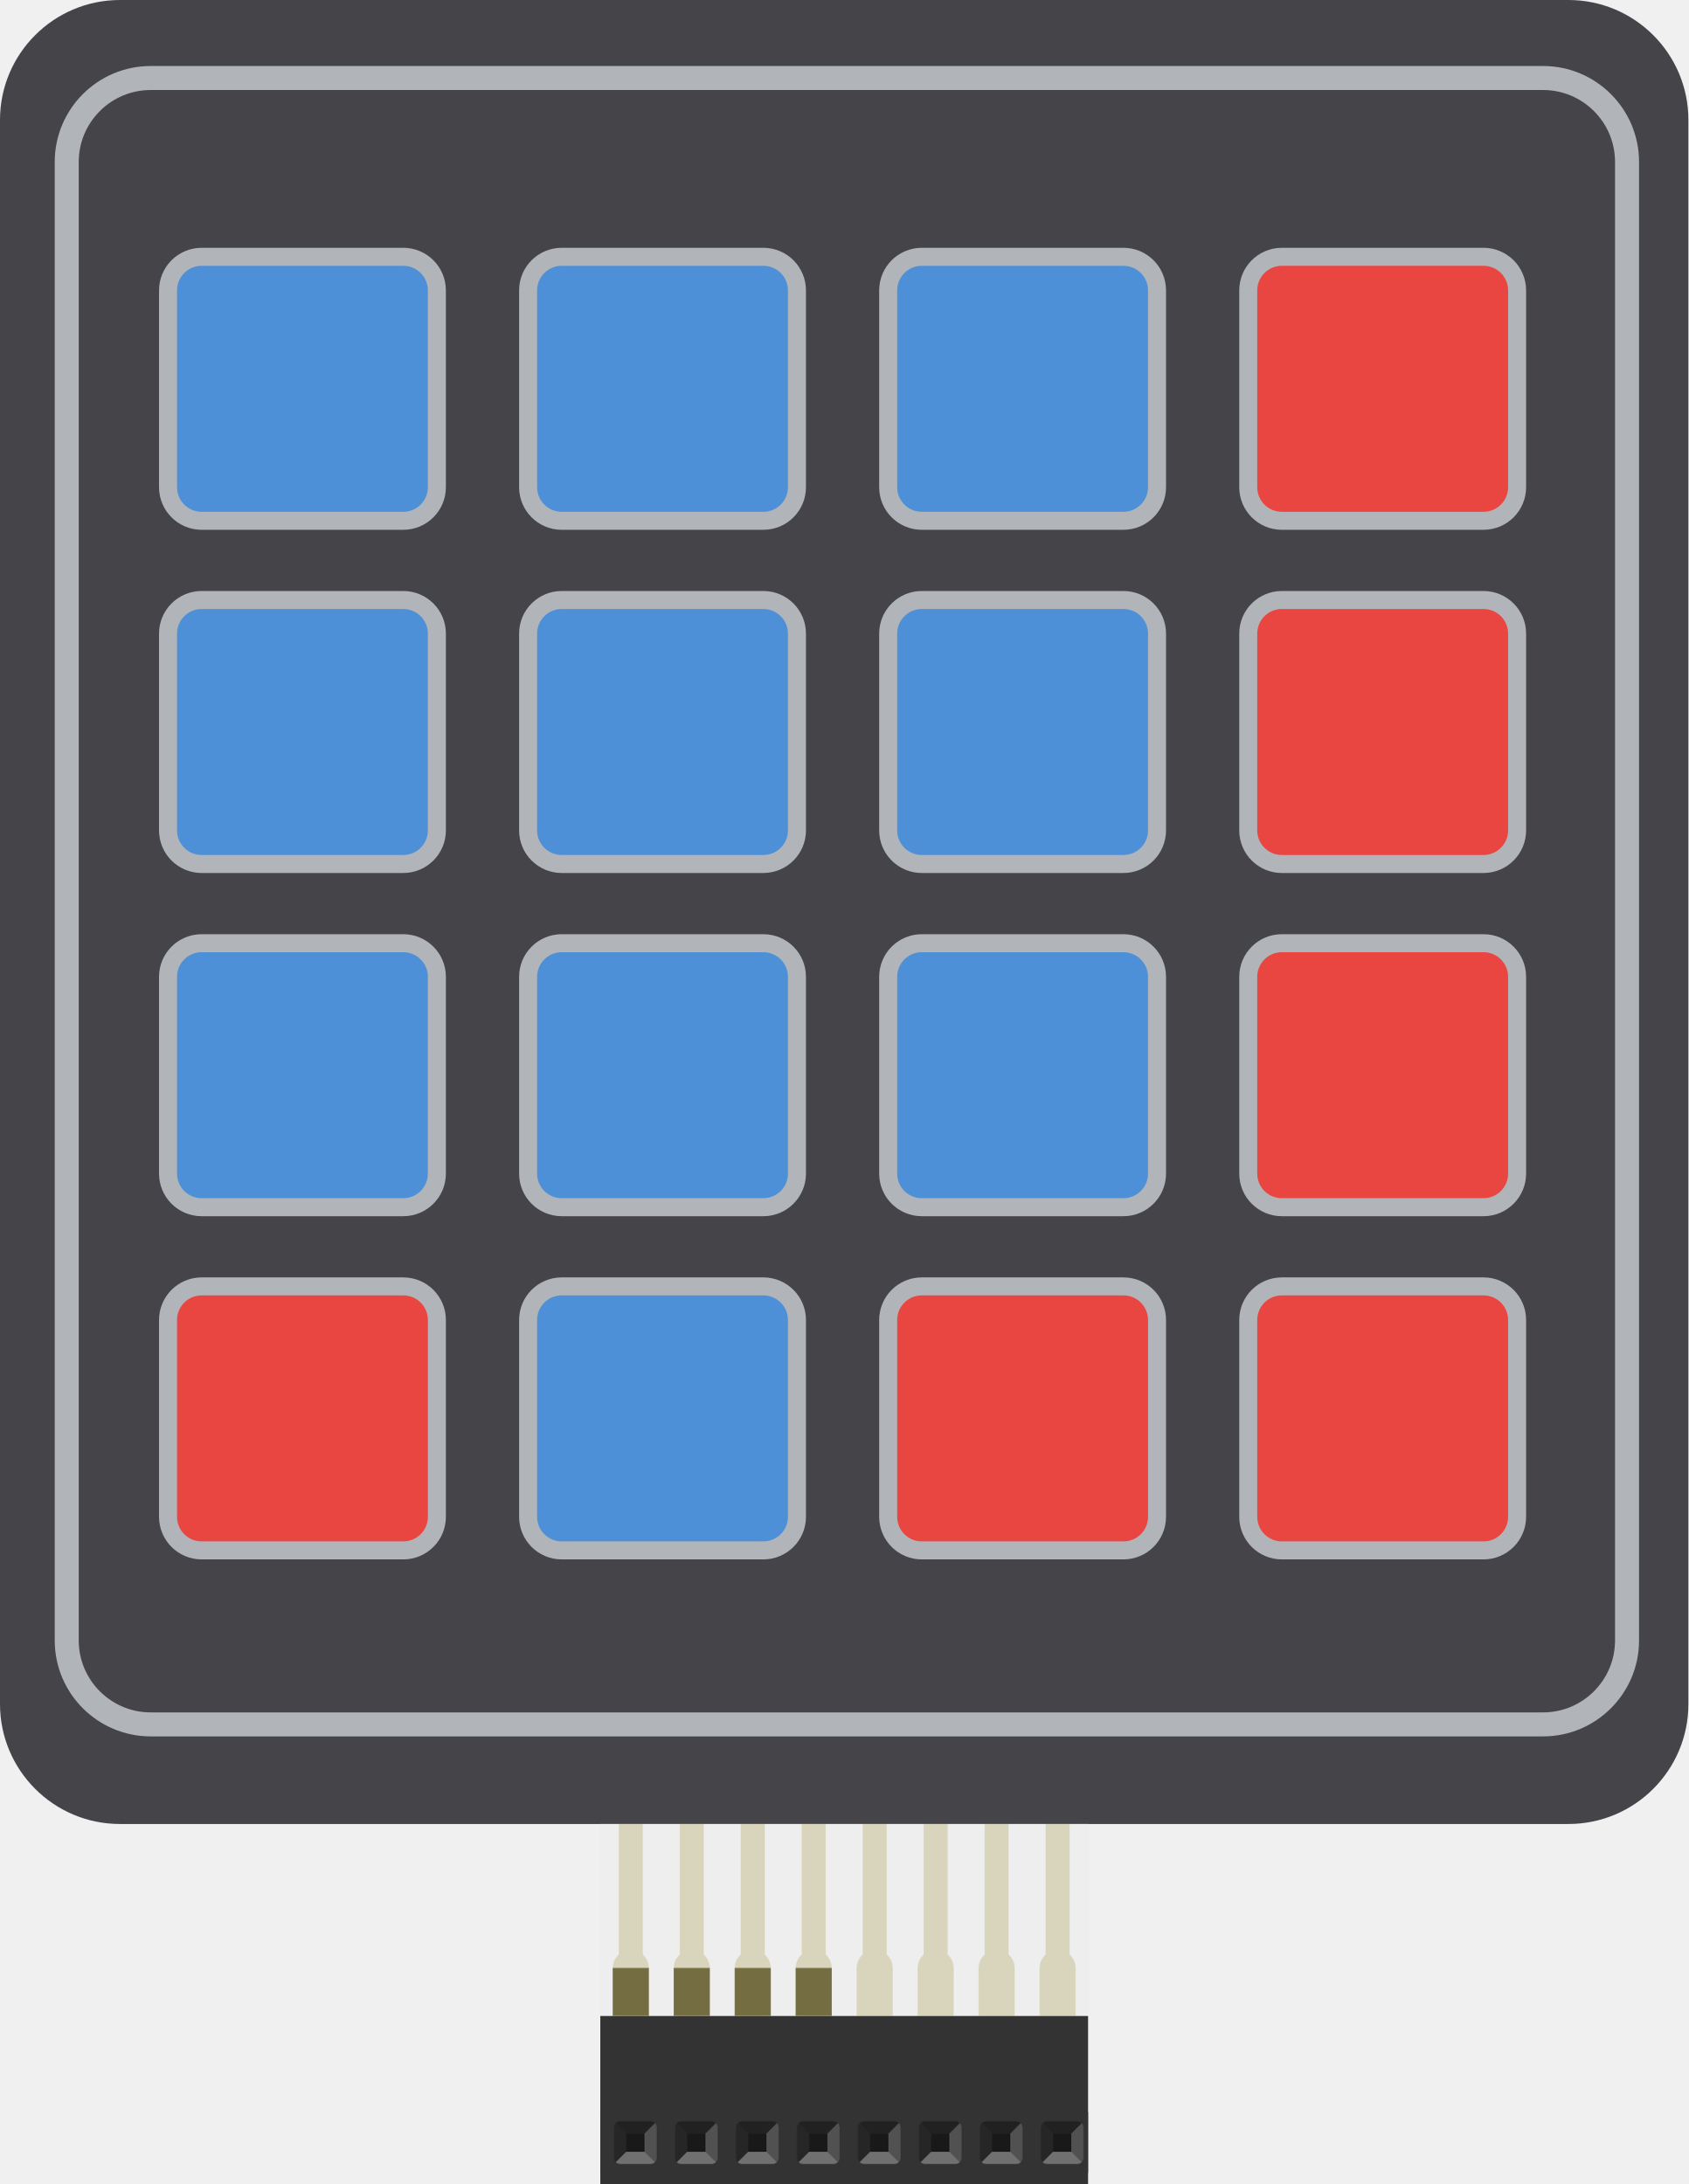
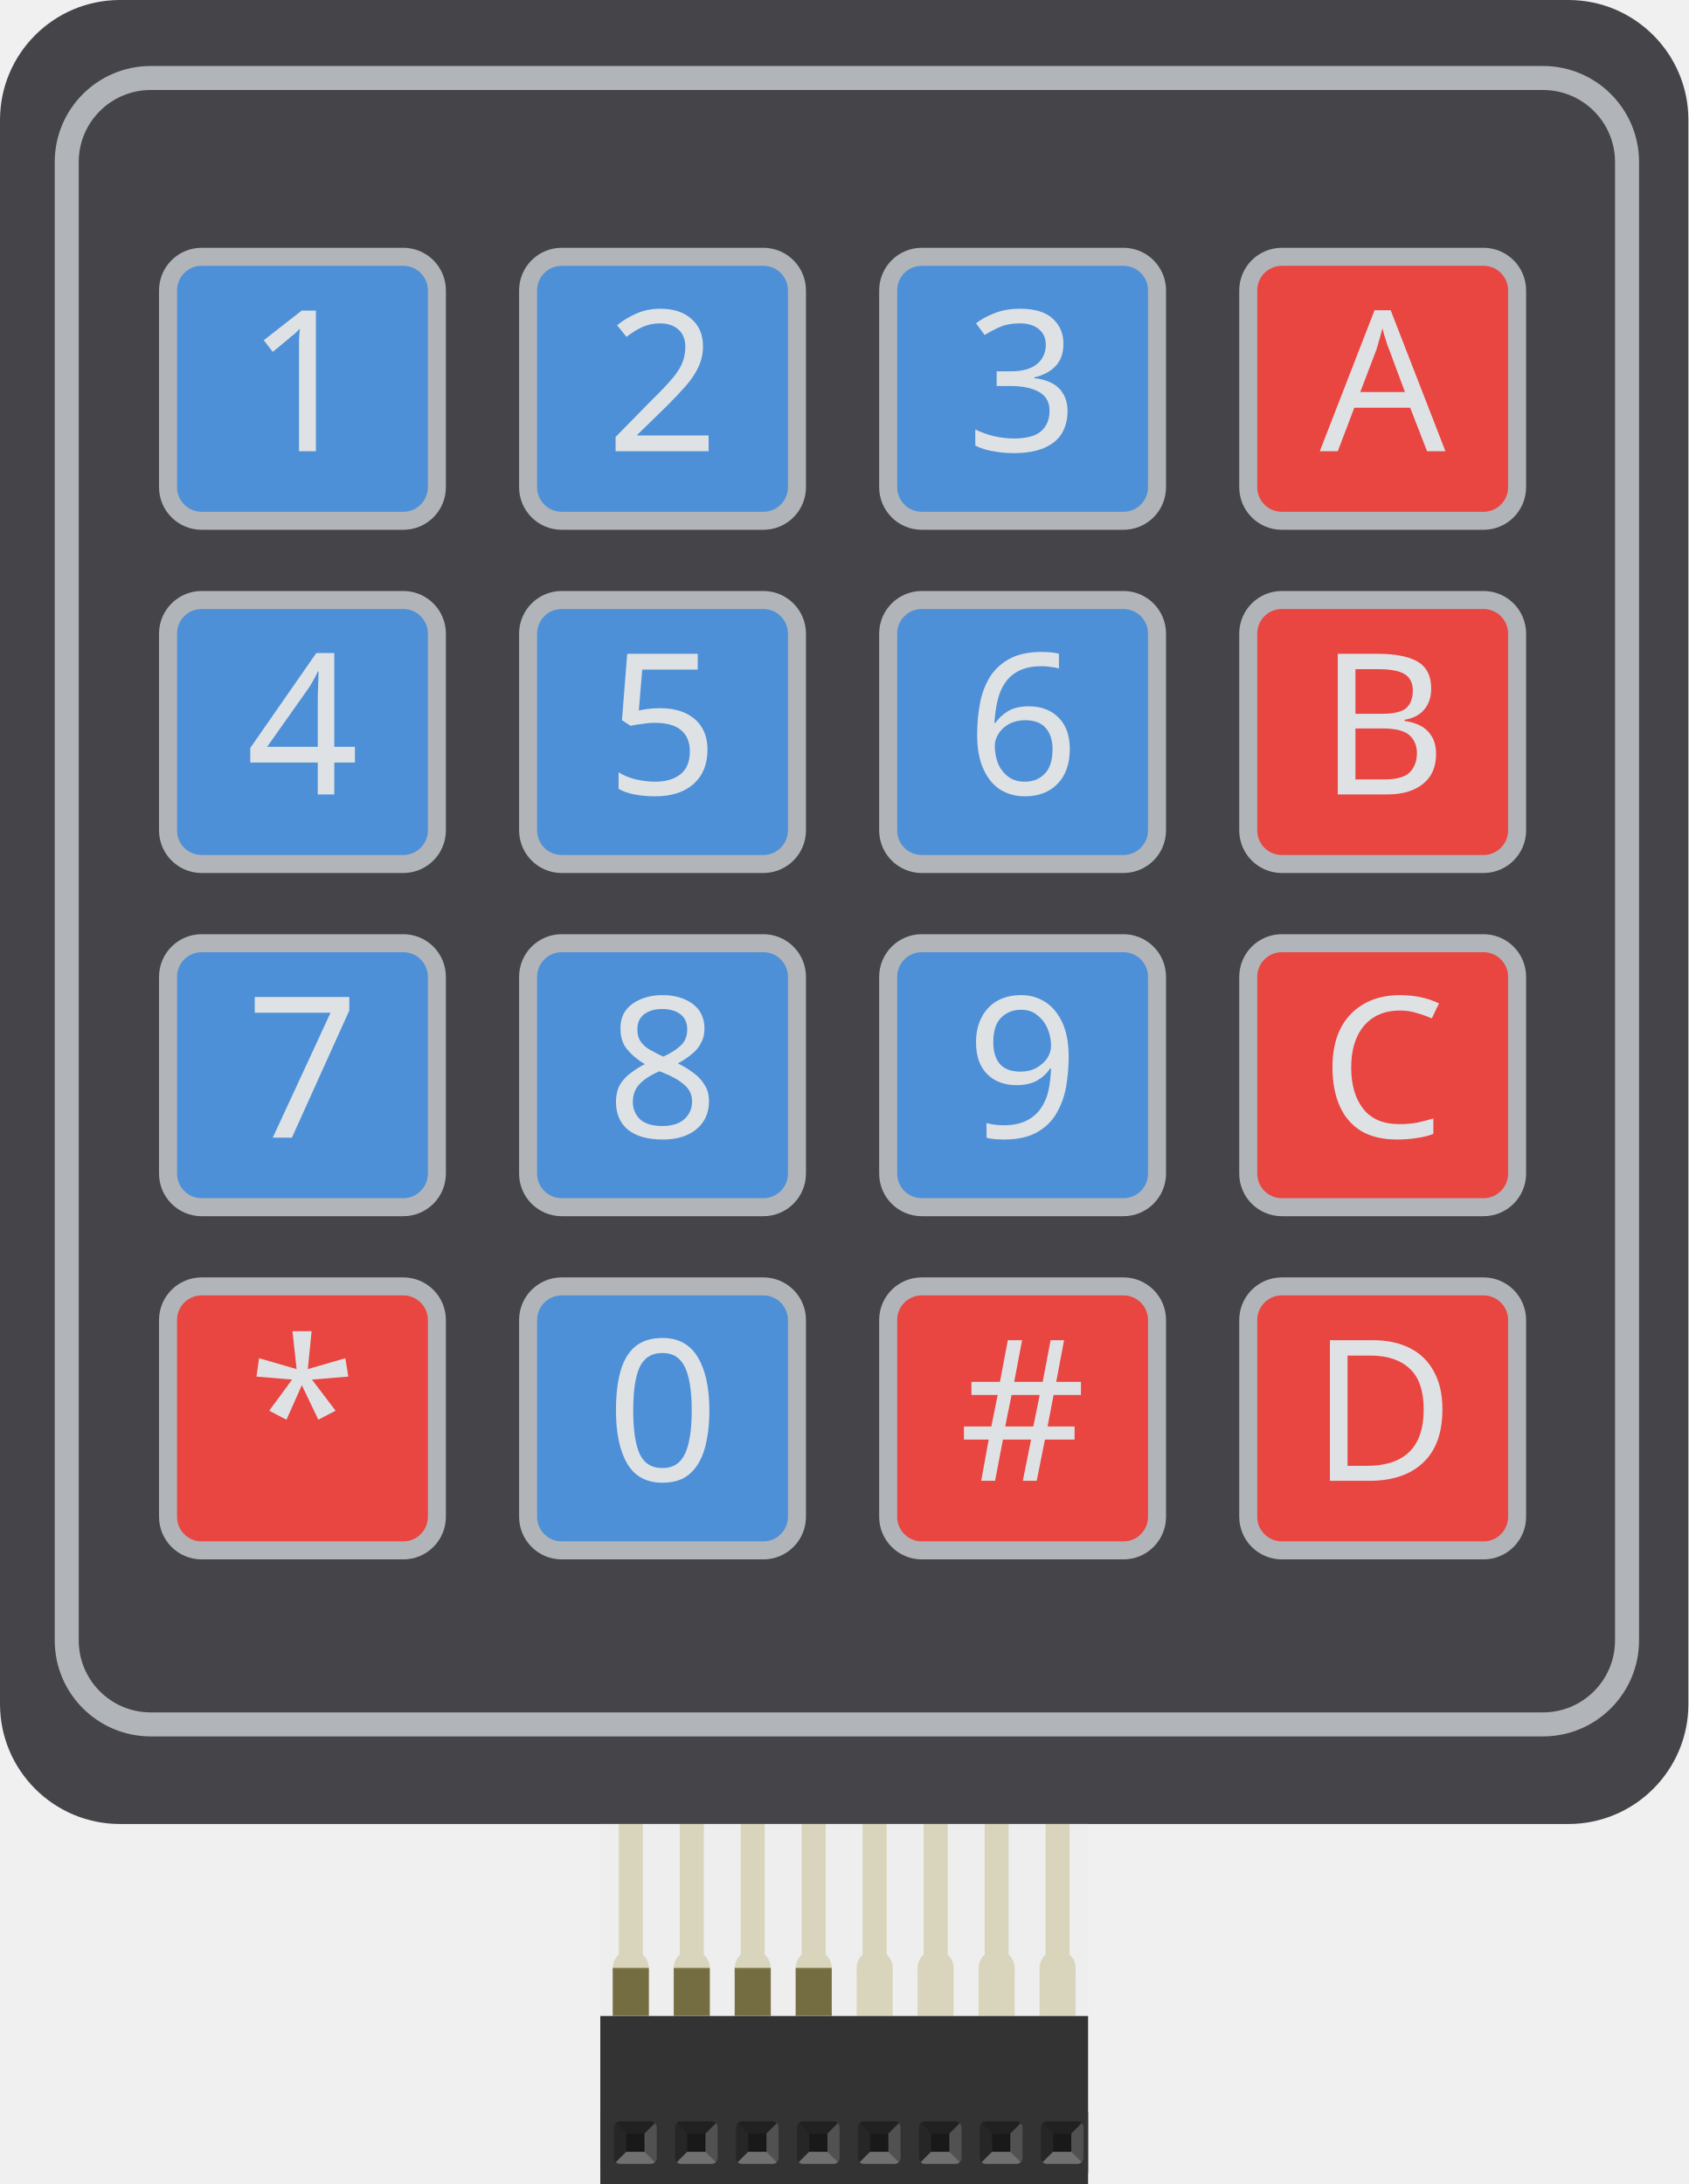
<svg xmlns="http://www.w3.org/2000/svg" version="1.1" font-family="sans-serif" font-size="8.2px" text-anchor="middle" width="70.336mm" height="91mm" viewBox="0 0 70.336 91">
  <defs>
    <pattern id="wires" width="2.54" height="8" patternUnits="userSpaceOnUse">
      <rect width="2.54" height="8" fill="#eee" />
      <rect x="0.77" width="1" height="6" fill="#d9d5bc" />
      <circle cx="1.27" cy="6" r="0.75" fill="#d9d5bc" />
      <rect x="0.52" y="6" width="1.5" height="2" fill="#d9d5bc" />
    </pattern>
    <pattern id="wires-marks" width="2.54" height="8" patternUnits="userSpaceOnUse">
      <rect x="0.52" y="6" width="1.5" height="2" fill="#746d41" />
    </pattern>
    <pattern id="pins-female" width="2.54" height="2.54" patternUnits="userSpaceOnUse">
      <rect x="0" y="0" width="2.54" height="2.54" fill="#333" />
      <rect x="1.079" y="0.896" width="0.762" height="0.762" style="fill: #191919" />
      <path transform="translate(1.079, 1.658) rotate(180 0 0)" d="m 0 0 v 0.762 l 0.433,0.433 c 0.046,-0.046 0.074,-0.109 0.074,-0.179 v -1.27 c 0,-0.070 -0.028,-0.133 -0.074,-0.179 z" style="opacity: 0.25" />
      <path transform="translate(1.841, 1.658) rotate(90 0 0)" d="m 0 0 v 0.762 l 0.433,0.433 c 0.046,-0.046 0.074,-0.109 0.074,-0.179 v -1.27 c 0,-0.070 -0.028,-0.133 -0.074,-0.179 z" style="opacity: 0.3; fill: #fff" />
      <path transform="translate(1.841, 0.896)" d="m 0 0 v 0.762 l 0.433,0.433 c 0.046,-0.046 0.074,-0.109 0.074,-0.179 v -1.27 c 0,-0.070 -0.028,-0.133 -0.074,-0.179 z" style="opacity: 0.15; fill: #fff" />
      <path transform="translate(1.079, 0.896) rotate(270 0 0)" d="m 0 0 v 0.762 l 0.433,0.433 c 0.046,-0.046 0.074,-0.109 0.074,-0.179 v -1.27 c 0,-0.070 -0.028,-0.133 -0.074,-0.179 z" style="opacity: 0.35" />
    </pattern>
    <filter id="shadow">
      <feDropShadow dx="0" dy="0" stdDeviation="0.5" flood-color="#ffff99" />
    </filter>
  </defs>
  <rect x="0" y="0" height="76" rx="5" ry="5" fill="#454449" width="70.336" />
  <rect x="2.78" y="3.25" height="68.6" rx="3.5" ry="3.5" fill="none" stroke="#b1b5b9" stroke-width="1" width="65" />
  <g transform="translate(25.008, 76)">
    <rect height="8" fill="url(#wires)" width="20.32" />
    <rect width="10.16" height="8" fill="url(#wires-marks)" />
    <rect y="8" height="7" fill="#333" width="20.32" />
    <rect transform="translate(0, 12)" height="2.54" fill="url(#pins-female)" width="20.32" />
  </g>
  <g fill="#4e90d7">
    <g>
      <g tabindex="0" transform="translate(7 10.7)" class="blue-key" data-key-name="1">
        <rect width="11.2" height="11" rx="1.4" ry="1.4" stroke="#b1b5b9" stroke-width=".75" />
-         <text x="5.6" y="8.1">1</text>
+         <text x="5.6" y="8.1" font-size="8.2px" font-family="sans-serif" font-weight="400" font-style="normal" fill="rgb(223, 226, 229)" fill-opacity="1" stroke="none" stroke-width="1px" text-anchor="middle" letter-spacing="normal" opacity="1">1</text>
      </g>
    </g>
    <g>
      <g tabindex="0" transform="translate(22 10.7)" class="blue-key" data-key-name="2">
        <rect width="11.2" height="11" rx="1.4" ry="1.4" stroke="#b1b5b9" stroke-width=".75" />
-         <text x="5.6" y="8.1">2</text>
+         <text x="5.6" y="8.1" font-size="8.2px" font-family="sans-serif" font-weight="400" font-style="normal" fill="rgb(223, 226, 229)" fill-opacity="1" stroke="none" stroke-width="1px" text-anchor="middle" letter-spacing="normal" opacity="1">2</text>
      </g>
    </g>
    <g>
      <g tabindex="0" transform="translate(37 10.7)" class="blue-key" data-key-name="3">
        <rect width="11.2" height="11" rx="1.4" ry="1.4" stroke="#b1b5b9" stroke-width=".75" />
-         <text x="5.6" y="8.1">3</text>
+         <text x="5.6" y="8.1" font-size="8.2px" font-family="sans-serif" font-weight="400" font-style="normal" fill="rgb(223, 226, 229)" fill-opacity="1" stroke="none" stroke-width="1px" text-anchor="middle" letter-spacing="normal" opacity="1">3</text>
      </g>
    </g>
    <g>
      <g tabindex="0" transform="translate(7 25)" class="blue-key" data-key-name="4">
        <rect width="11.2" height="11" rx="1.4" ry="1.4" stroke="#b1b5b9" stroke-width=".75" />
-         <text x="5.6" y="8.1">4</text>
+         <text x="5.6" y="8.1" font-size="8.2px" font-family="sans-serif" font-weight="400" font-style="normal" fill="rgb(223, 226, 229)" fill-opacity="1" stroke="none" stroke-width="1px" text-anchor="middle" letter-spacing="normal" opacity="1">4</text>
      </g>
    </g>
    <g>
      <g tabindex="0" transform="translate(22 25)" class="blue-key" data-key-name="5">
        <rect width="11.2" height="11" rx="1.4" ry="1.4" stroke="#b1b5b9" stroke-width=".75" />
-         <text x="5.6" y="8.1">5</text>
+         <text x="5.6" y="8.1" font-size="8.2px" font-family="sans-serif" font-weight="400" font-style="normal" fill="rgb(223, 226, 229)" fill-opacity="1" stroke="none" stroke-width="1px" text-anchor="middle" letter-spacing="normal" opacity="1">5</text>
      </g>
    </g>
    <g>
      <g tabindex="0" transform="translate(37 25)" class="blue-key" data-key-name="6">
        <rect width="11.2" height="11" rx="1.4" ry="1.4" stroke="#b1b5b9" stroke-width=".75" />
-         <text x="5.6" y="8.1">6</text>
+         <text x="5.6" y="8.1" font-size="8.2px" font-family="sans-serif" font-weight="400" font-style="normal" fill="rgb(223, 226, 229)" fill-opacity="1" stroke="none" stroke-width="1px" text-anchor="middle" letter-spacing="normal" opacity="1">6</text>
      </g>
    </g>
    <g>
      <g tabindex="0" transform="translate(7 39.3)" class="blue-key" data-key-name="7">
        <rect width="11.2" height="11" rx="1.4" ry="1.4" stroke="#b1b5b9" stroke-width=".75" />
-         <text x="5.6" y="8.1">7</text>
+         <text x="5.6" y="8.1" font-size="8.2px" font-family="sans-serif" font-weight="400" font-style="normal" fill="rgb(223, 226, 229)" fill-opacity="1" stroke="none" stroke-width="1px" text-anchor="middle" letter-spacing="normal" opacity="1">7</text>
      </g>
    </g>
    <g>
      <g tabindex="0" transform="translate(22 39.3)" class="blue-key" data-key-name="8">
        <rect width="11.2" height="11" rx="1.4" ry="1.4" stroke="#b1b5b9" stroke-width=".75" />
-         <text x="5.6" y="8.1">8</text>
+         <text x="5.6" y="8.1" font-size="8.2px" font-family="sans-serif" font-weight="400" font-style="normal" fill="rgb(223, 226, 229)" fill-opacity="1" stroke="none" stroke-width="1px" text-anchor="middle" letter-spacing="normal" opacity="1">8</text>
      </g>
    </g>
    <g>
      <g tabindex="0" transform="translate(37 39.3)" class="blue-key" data-key-name="9">
        <rect width="11.2" height="11" rx="1.4" ry="1.4" stroke="#b1b5b9" stroke-width=".75" />
-         <text x="5.6" y="8.1">9</text>
+         <text x="5.6" y="8.1" font-size="8.2px" font-family="sans-serif" font-weight="400" font-style="normal" fill="rgb(223, 226, 229)" fill-opacity="1" stroke="none" stroke-width="1px" text-anchor="middle" letter-spacing="normal" opacity="1">9</text>
      </g>
    </g>
    <g>
      <g tabindex="0" transform="translate(22 53.6)" class="blue-key" data-key-name="0">
        <rect width="11.2" height="11" rx="1.4" ry="1.4" stroke="#b1b5b9" stroke-width=".75" />
-         <text x="5.6" y="8.1">0</text>
+         <text x="5.6" y="8.1" font-size="8.2px" font-family="sans-serif" font-weight="400" font-style="normal" fill="rgb(223, 226, 229)" fill-opacity="1" stroke="none" stroke-width="1px" text-anchor="middle" letter-spacing="normal" opacity="1">0</text>
      </g>
    </g>
  </g>
  <g fill="#e94541">
    <g>
      <g tabindex="0" transform="translate(7 53.6)" class="red-key" data-key-name="*">
        <rect width="11.2" height="11" rx="1.4" ry="1.4" stroke="#b1b5b9" stroke-width=".75" />
-         <text x="5.6" y="8.1">*</text>
+         <text x="5.6" y="8.1" font-size="8.2px" font-family="sans-serif" font-weight="400" font-style="normal" fill="rgb(223, 226, 229)" fill-opacity="1" stroke="none" stroke-width="1px" text-anchor="middle" letter-spacing="normal" opacity="1">*</text>
      </g>
    </g>
    <g>
      <g tabindex="0" transform="translate(37 53.6)" class="red-key" data-key-name="#">
        <rect width="11.2" height="11" rx="1.4" ry="1.4" stroke="#b1b5b9" stroke-width=".75" />
-         <text x="5.6" y="8.1">#</text>
+         <text x="5.6" y="8.1" font-size="8.2px" font-family="sans-serif" font-weight="400" font-style="normal" fill="rgb(223, 226, 229)" fill-opacity="1" stroke="none" stroke-width="1px" text-anchor="middle" letter-spacing="normal" opacity="1">#</text>
      </g>
    </g>
    <g>
      <g tabindex="0" transform="translate(52 10.7)" class="red-key" data-key-name="A">
        <rect width="11.2" height="11" rx="1.4" ry="1.4" stroke="#b1b5b9" stroke-width=".75" />
-         <text x="5.6" y="8.1">A</text>
+         <text x="5.6" y="8.1" font-size="8.2px" font-family="sans-serif" font-weight="400" font-style="normal" fill="rgb(223, 226, 229)" fill-opacity="1" stroke="none" stroke-width="1px" text-anchor="middle" letter-spacing="normal" opacity="1">A</text>
      </g>
    </g>
    <g>
      <g tabindex="0" transform="translate(52 25)" class="red-key" data-key-name="B">
        <rect width="11.2" height="11" rx="1.4" ry="1.4" stroke="#b1b5b9" stroke-width=".75" />
-         <text x="5.6" y="8.1">B</text>
+         <text x="5.6" y="8.1" font-size="8.2px" font-family="sans-serif" font-weight="400" font-style="normal" fill="rgb(223, 226, 229)" fill-opacity="1" stroke="none" stroke-width="1px" text-anchor="middle" letter-spacing="normal" opacity="1">B</text>
      </g>
    </g>
    <g>
      <g tabindex="0" transform="translate(52 39.3)" class="red-key" data-key-name="C">
        <rect width="11.2" height="11" rx="1.4" ry="1.4" stroke="#b1b5b9" stroke-width=".75" />
-         <text x="5.6" y="8.1">C</text>
+         <text x="5.6" y="8.1" font-size="8.2px" font-family="sans-serif" font-weight="400" font-style="normal" fill="rgb(223, 226, 229)" fill-opacity="1" stroke="none" stroke-width="1px" text-anchor="middle" letter-spacing="normal" opacity="1">C</text>
      </g>
    </g>
    <g>
      <g tabindex="0" transform="translate(52 53.6)" class="red-key" data-key-name="D">
        <rect width="11.2" height="11" rx="1.4" ry="1.4" stroke="#b1b5b9" stroke-width=".75" />
-         <text x="5.6" y="8.1">D</text>
+         <text x="5.6" y="8.1" font-size="8.2px" font-family="sans-serif" font-weight="400" font-style="normal" fill="rgb(223, 226, 229)" fill-opacity="1" stroke="none" stroke-width="1px" text-anchor="middle" letter-spacing="normal" opacity="1">D</text>
      </g>
    </g>
  </g>
</svg>
